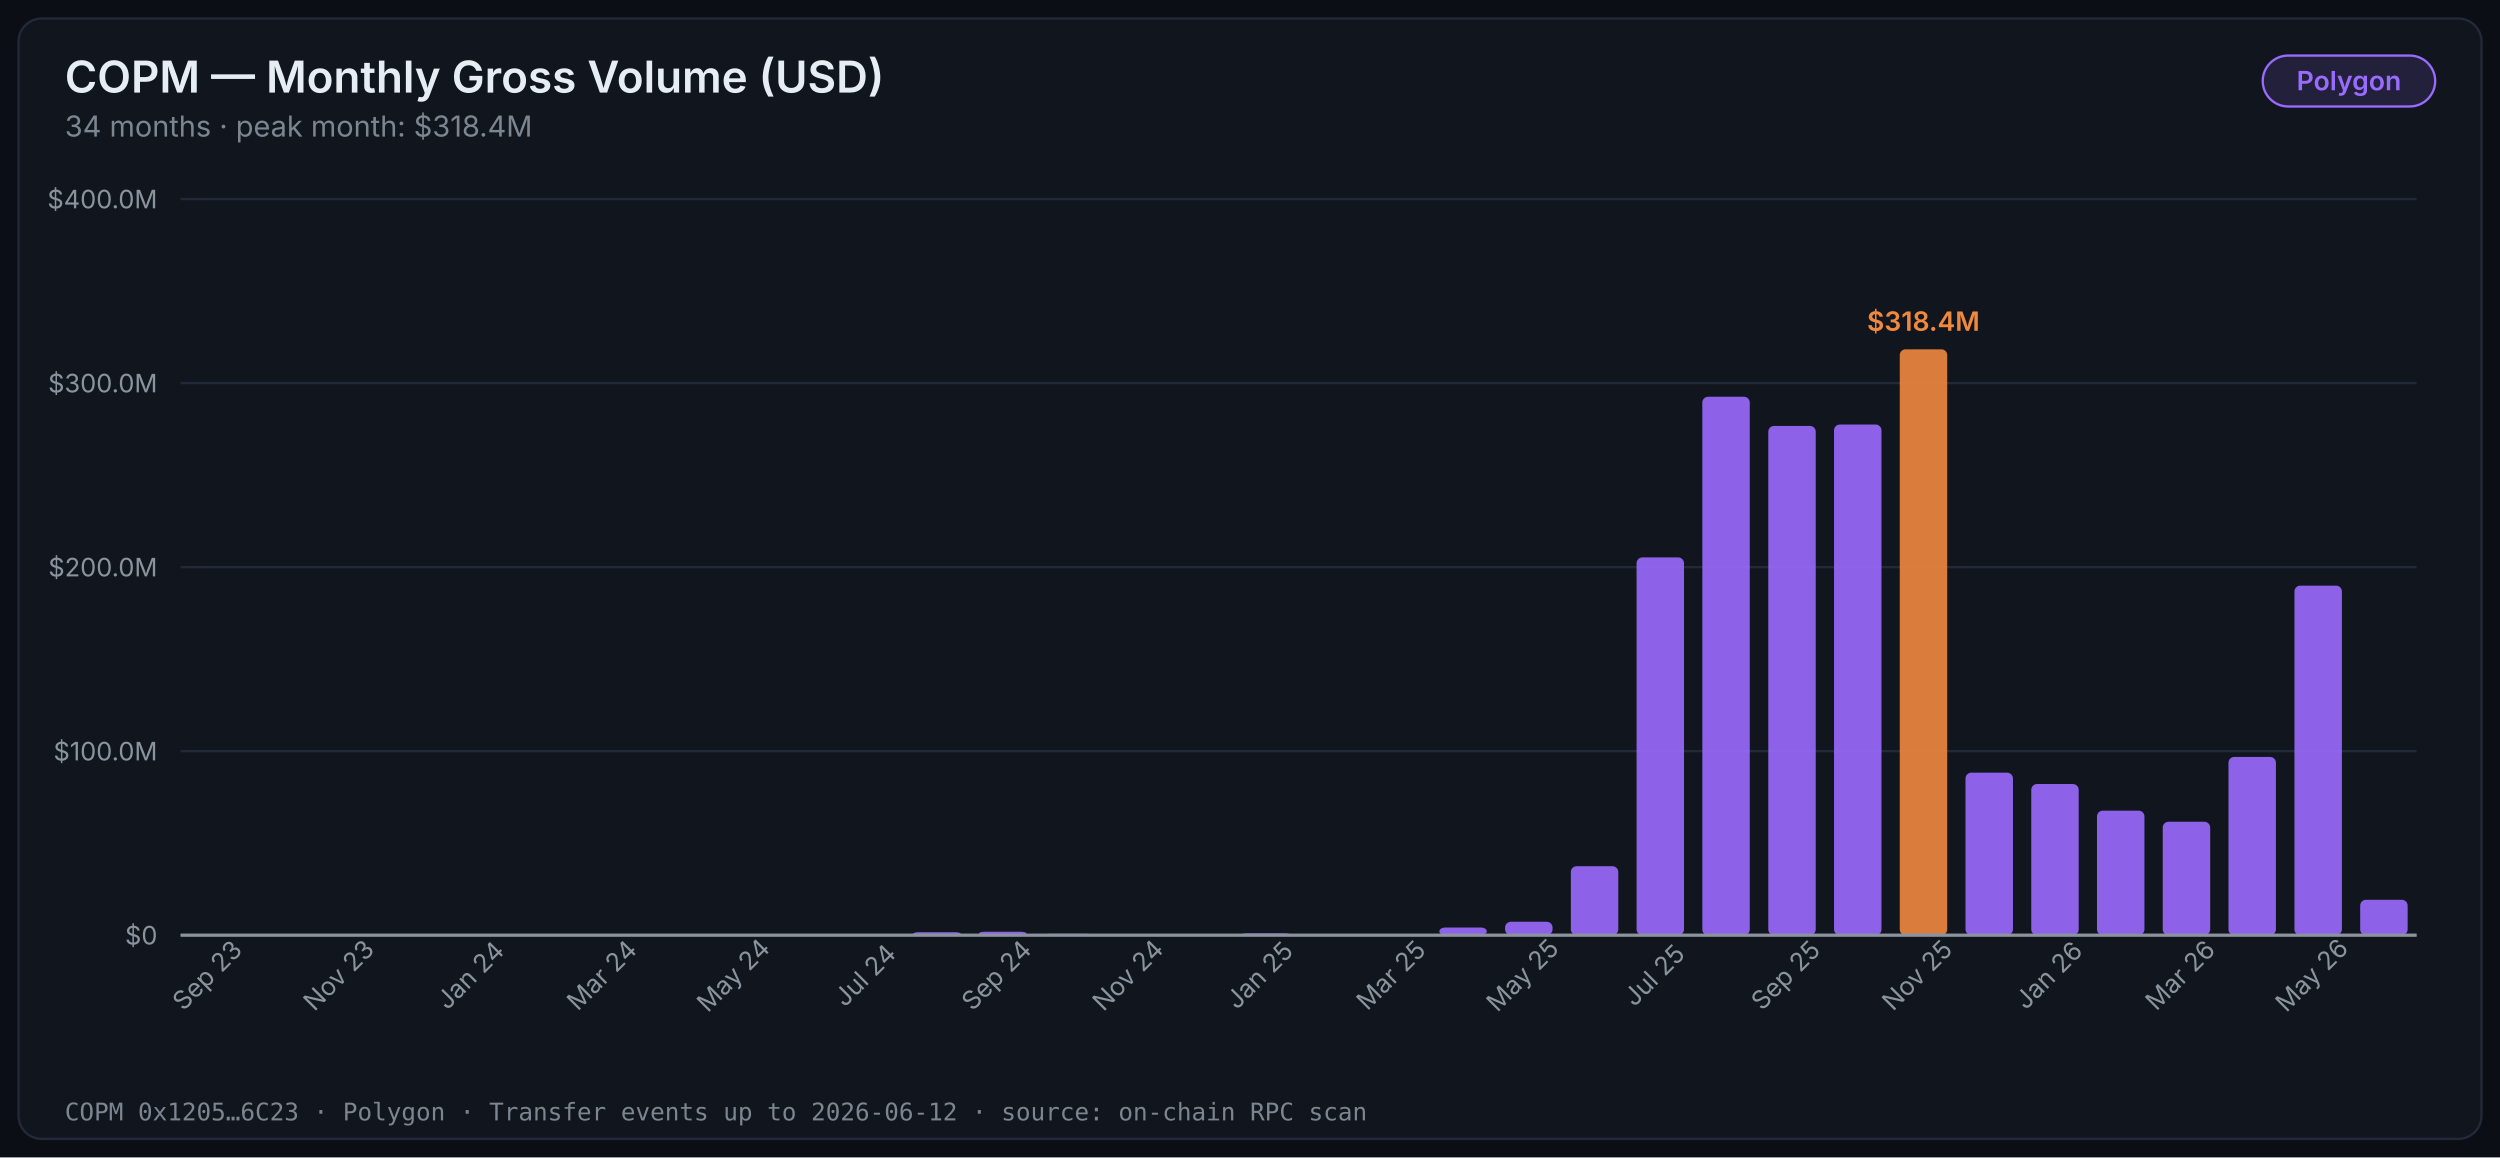
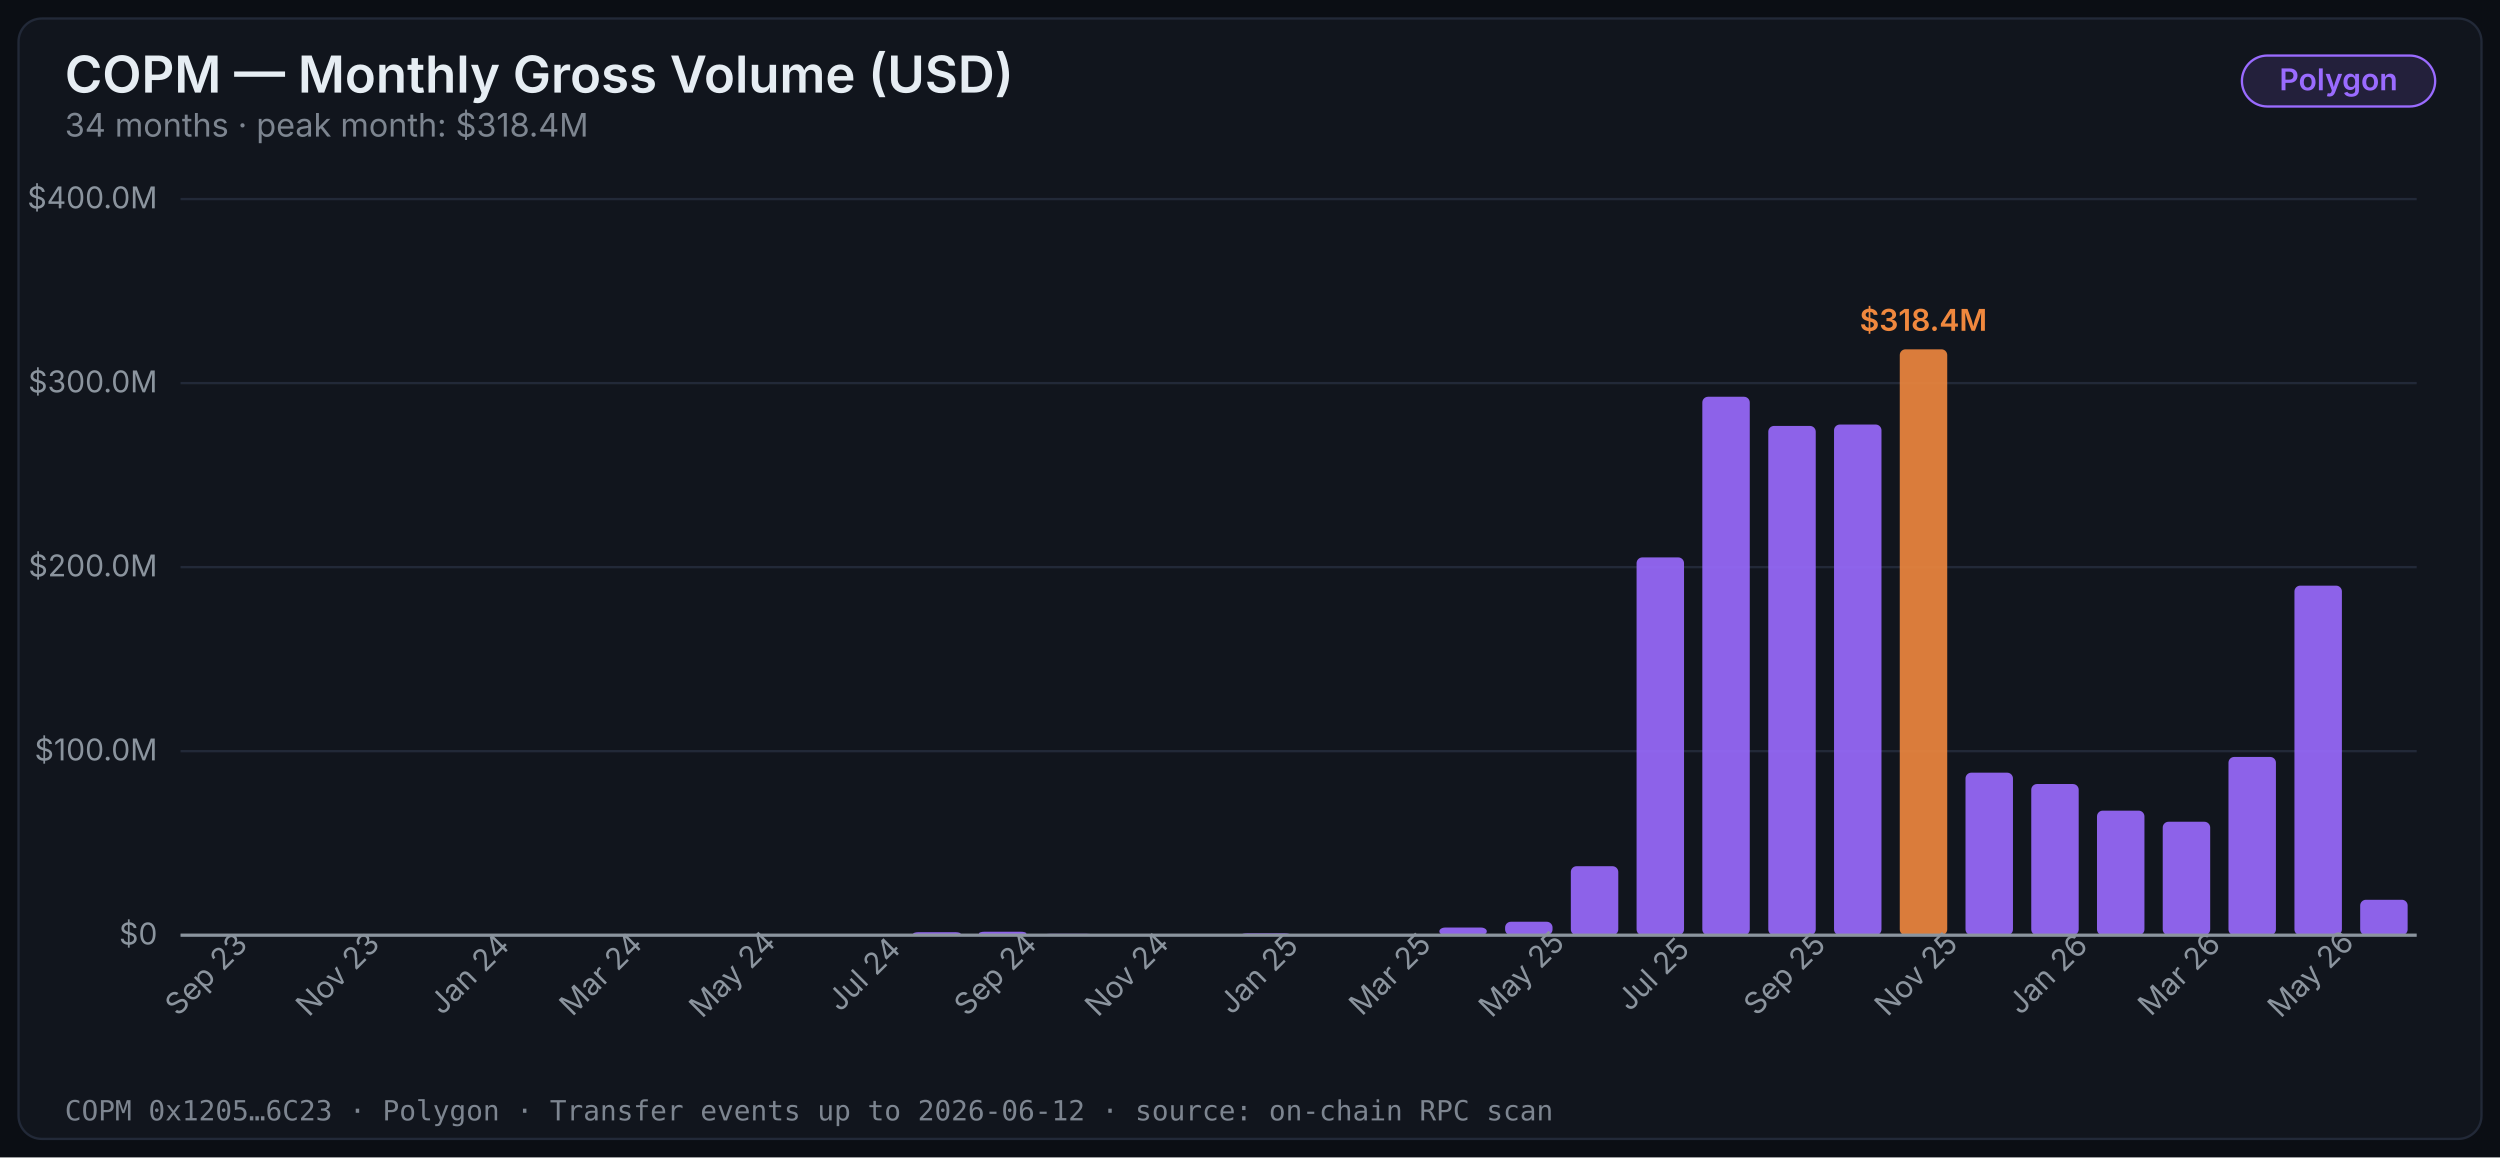
<svg xmlns="http://www.w3.org/2000/svg" width="1080" height="500" viewBox="0 0 1080 500" role="img" aria-label="COPM — Monthly Gross Volume (USD)">
  <style>
-     .title { font: 600 19px -apple-system, 'Segoe UI', system-ui, sans-serif; fill: #e6edf3; }
-     .subtitle { font: 400 12.5px -apple-system, 'Segoe UI', system-ui, sans-serif; fill: #7d8590; }
-     .axis { font: 400 11px -apple-system, 'Segoe UI', system-ui, sans-serif; fill: #8b949e; }
-     .label { font: 500 12px -apple-system, 'Segoe UI', system-ui, sans-serif; fill: #e6edf3; }
-     .annot { font: 600 11.5px -apple-system, 'Segoe UI', system-ui, sans-serif; }
-     .badge { font: 600 11.5px -apple-system, 'Segoe UI', system-ui, sans-serif; }
-     .footer { font: 400 10.5px ui-monospace, 'SF Mono', Menlo, monospace; fill: #7d8590; }
+     .title { font: 600 22px -apple-system, 'Segoe UI', system-ui, sans-serif; fill: #e6edf3; }
+     .subtitle { font: 400 14px -apple-system, 'Segoe UI', system-ui, sans-serif; fill: #7d8590; }
+     .axis { font: 400 13px -apple-system, 'Segoe UI', system-ui, sans-serif; fill: #8b949e; }
+     .label { font: 500 14px -apple-system, 'Segoe UI', system-ui, sans-serif; fill: #e6edf3; }
+     .annot { font: 600 13px -apple-system, 'Segoe UI', system-ui, sans-serif; }
+     .badge { font: 600 13px -apple-system, 'Segoe UI', system-ui, sans-serif; }
+     .footer { font: 400 12px ui-monospace, 'SF Mono', Menlo, monospace; fill: #7d8590; }
  </style>
  <defs />
  <rect width="1080" height="500" fill="#0b0e14" />
  <rect x="8" y="8" width="1064" height="484" rx="10" fill="#11151d" stroke="#222938" stroke-width="1" />
  <text x="28" y="40" class="title">COPM — Monthly Gross Volume (USD)</text>
-   <rect x="977.5" y="24" width="74.5" height="22" rx="11" fill="#9a6bff22" stroke="#9a6bff" stroke-width="1" />
-   <text x="1014.75" y="39" class="badge" fill="#9a6bff" text-anchor="middle">Polygon</text>
+   <rect x="968.5" y="24" width="83.5" height="22" rx="11" fill="#9a6bff22" stroke="#9a6bff" stroke-width="1" />
+   <text x="1010.25" y="39" class="badge" fill="#9a6bff" text-anchor="middle">Polygon</text>
  <text x="28" y="59" class="subtitle">34 months · peak month: $318.4M</text>
  <line x1="78" y1="404" x2="1044" y2="404" stroke="#222938" stroke-width="1" />
  <text x="68" y="408" class="axis" text-anchor="end">$0</text>
  <line x1="78" y1="324.5" x2="1044" y2="324.5" stroke="#222938" stroke-width="1" />
  <text x="68" y="328.5" class="axis" text-anchor="end">$100.0M</text>
  <line x1="78" y1="245" x2="1044" y2="245" stroke="#222938" stroke-width="1" />
  <text x="68" y="249" class="axis" text-anchor="end">$200.0M</text>
  <line x1="78" y1="165.5" x2="1044" y2="165.5" stroke="#222938" stroke-width="1" />
  <text x="68" y="169.5" class="axis" text-anchor="end">$300.0M</text>
  <line x1="78" y1="86" x2="1044" y2="86" stroke="#222938" stroke-width="1" />
  <text x="68" y="90" class="axis" text-anchor="end">$400.0M</text>
  <rect x="82.0" y="404.0" width="20.5" height="0.0" fill="#9a6bff" fill-opacity="0.9" rx="2.5" />
  <text x="92.206" y="424" class="axis" text-anchor="middle" transform="rotate(-45 92.20588 424)">Sep 23</text>
  <rect x="110.4" y="404.0" width="20.5" height="0.0" fill="#9a6bff" fill-opacity="0.9" rx="2.5" />
  <rect x="138.8" y="403.6" width="20.5" height="0.4" fill="#9a6bff" fill-opacity="0.9" rx="2.5" />
  <text x="149.029" y="424" class="axis" text-anchor="middle" transform="rotate(-45 149.0294 424)">Nov 23</text>
  <rect x="167.2" y="404.0" width="20.5" height="0.0" fill="#9a6bff" fill-opacity="0.9" rx="2.5" />
  <rect x="195.6" y="404.0" width="20.5" height="0.0" fill="#9a6bff" fill-opacity="0.9" rx="2.5" />
  <text x="205.853" y="424" class="axis" text-anchor="middle" transform="rotate(-45 205.8529 424)">Jan 24</text>
  <rect x="224.0" y="404.0" width="20.5" height="0.0" fill="#9a6bff" fill-opacity="0.9" rx="2.5" />
  <rect x="252.4" y="403.8" width="20.5" height="0.2" fill="#9a6bff" fill-opacity="0.9" rx="2.5" />
  <text x="262.676" y="424" class="axis" text-anchor="middle" transform="rotate(-45 262.6765 424)">Mar 24</text>
  <rect x="280.9" y="403.9" width="20.5" height="0.1" fill="#9a6bff" fill-opacity="0.9" rx="2.5" />
  <rect x="309.3" y="403.5" width="20.5" height="0.5" fill="#9a6bff" fill-opacity="0.9" rx="2.5" />
  <text x="319.5" y="424" class="axis" text-anchor="middle" transform="rotate(-45 319.5 424)">May 24</text>
  <rect x="337.7" y="403.8" width="20.5" height="0.2" fill="#9a6bff" fill-opacity="0.9" rx="2.5" />
  <rect x="366.1" y="403.8" width="20.5" height="0.2" fill="#9a6bff" fill-opacity="0.9" rx="2.5" />
  <text x="376.324" y="424" class="axis" text-anchor="middle" transform="rotate(-45 376.3235 424)">Jul 24</text>
  <rect x="394.5" y="402.7" width="20.5" height="1.3" fill="#9a6bff" fill-opacity="0.9" rx="2.5" />
  <rect x="422.9" y="402.5" width="20.5" height="1.5" fill="#9a6bff" fill-opacity="0.9" rx="2.5" />
  <text x="433.147" y="424" class="axis" text-anchor="middle" transform="rotate(-45 433.1471 424)">Sep 24</text>
  <rect x="451.3" y="403.4" width="20.5" height="0.6" fill="#9a6bff" fill-opacity="0.9" rx="2.5" />
  <rect x="479.7" y="403.8" width="20.5" height="0.2" fill="#9a6bff" fill-opacity="0.9" rx="2.5" />
  <text x="489.971" y="424" class="axis" text-anchor="middle" transform="rotate(-45 489.9706 424)">Nov 24</text>
  <rect x="508.2" y="403.8" width="20.5" height="0.2" fill="#9a6bff" fill-opacity="0.9" rx="2.5" />
  <rect x="536.6" y="403.2" width="20.5" height="0.8" fill="#9a6bff" fill-opacity="0.9" rx="2.5" />
  <text x="546.794" y="424" class="axis" text-anchor="middle" transform="rotate(-45 546.7941 424)">Jan 25</text>
  <rect x="565.0" y="403.6" width="20.5" height="0.4" fill="#9a6bff" fill-opacity="0.9" rx="2.5" />
  <rect x="593.4" y="403.6" width="20.5" height="0.4" fill="#9a6bff" fill-opacity="0.9" rx="2.5" />
  <text x="603.618" y="424" class="axis" text-anchor="middle" transform="rotate(-45 603.6176 424)">Mar 25</text>
  <rect x="621.8" y="400.7" width="20.5" height="3.3" fill="#9a6bff" fill-opacity="0.9" rx="2.5" />
  <rect x="650.2" y="398.2" width="20.5" height="5.8" fill="#9a6bff" fill-opacity="0.9" rx="2.5" />
  <text x="660.441" y="424" class="axis" text-anchor="middle" transform="rotate(-45 660.4412 424)">May 25</text>
  <rect x="678.6" y="374.2" width="20.5" height="29.8" fill="#9a6bff" fill-opacity="0.9" rx="2.5" />
  <rect x="707.0" y="240.8" width="20.5" height="163.2" fill="#9a6bff" fill-opacity="0.9" rx="2.5" />
  <text x="717.265" y="424" class="axis" text-anchor="middle" transform="rotate(-45 717.2647 424)">Jul 25</text>
  <rect x="735.4" y="171.4" width="20.5" height="232.6" fill="#9a6bff" fill-opacity="0.9" rx="2.5" />
  <rect x="763.9" y="184.0" width="20.5" height="220.0" fill="#9a6bff" fill-opacity="0.9" rx="2.5" />
  <text x="774.088" y="424" class="axis" text-anchor="middle" transform="rotate(-45 774.0882 424)">Sep 25</text>
  <rect x="792.3" y="183.4" width="20.5" height="220.6" fill="#9a6bff" fill-opacity="0.9" rx="2.5" />
  <rect x="820.7" y="150.9" width="20.5" height="253.1" fill="#f0883e" fill-opacity="0.9" rx="2.5" />
  <text x="830.9" y="142.9" class="annot" fill="#f0883e" text-anchor="middle">$318.4M</text>
  <text x="830.912" y="424" class="axis" text-anchor="middle" transform="rotate(-45 830.9118 424)">Nov 25</text>
  <rect x="849.1" y="333.8" width="20.5" height="70.2" fill="#9a6bff" fill-opacity="0.9" rx="2.5" />
  <rect x="877.5" y="338.7" width="20.5" height="65.3" fill="#9a6bff" fill-opacity="0.9" rx="2.5" />
  <text x="887.735" y="424" class="axis" text-anchor="middle" transform="rotate(-45 887.7353 424)">Jan 26</text>
  <rect x="905.9" y="350.2" width="20.5" height="53.8" fill="#9a6bff" fill-opacity="0.9" rx="2.5" />
  <rect x="934.3" y="355.0" width="20.5" height="49.0" fill="#9a6bff" fill-opacity="0.9" rx="2.5" />
  <text x="944.559" y="424" class="axis" text-anchor="middle" transform="rotate(-45 944.5588 424)">Mar 26</text>
  <rect x="962.7" y="327.0" width="20.5" height="77.0" fill="#9a6bff" fill-opacity="0.9" rx="2.5" />
  <rect x="991.2" y="253.0" width="20.5" height="151.0" fill="#9a6bff" fill-opacity="0.9" rx="2.5" />
  <text x="1001.382" y="424" class="axis" text-anchor="middle" transform="rotate(-45 1001.382 424)">May 26</text>
  <rect x="1019.6" y="388.7" width="20.5" height="15.3" fill="#9a6bff" fill-opacity="0.9" rx="2.5" />
  <line x1="78" y1="404" x2="1044" y2="404" stroke="#8b949e" stroke-width="1.4" />
  <text x="28" y="484" class="footer">COPM 0x1205…6C23 · Polygon · Transfer events up to 2026-06-12 · source: on-chain RPC scan</text>
</svg>
